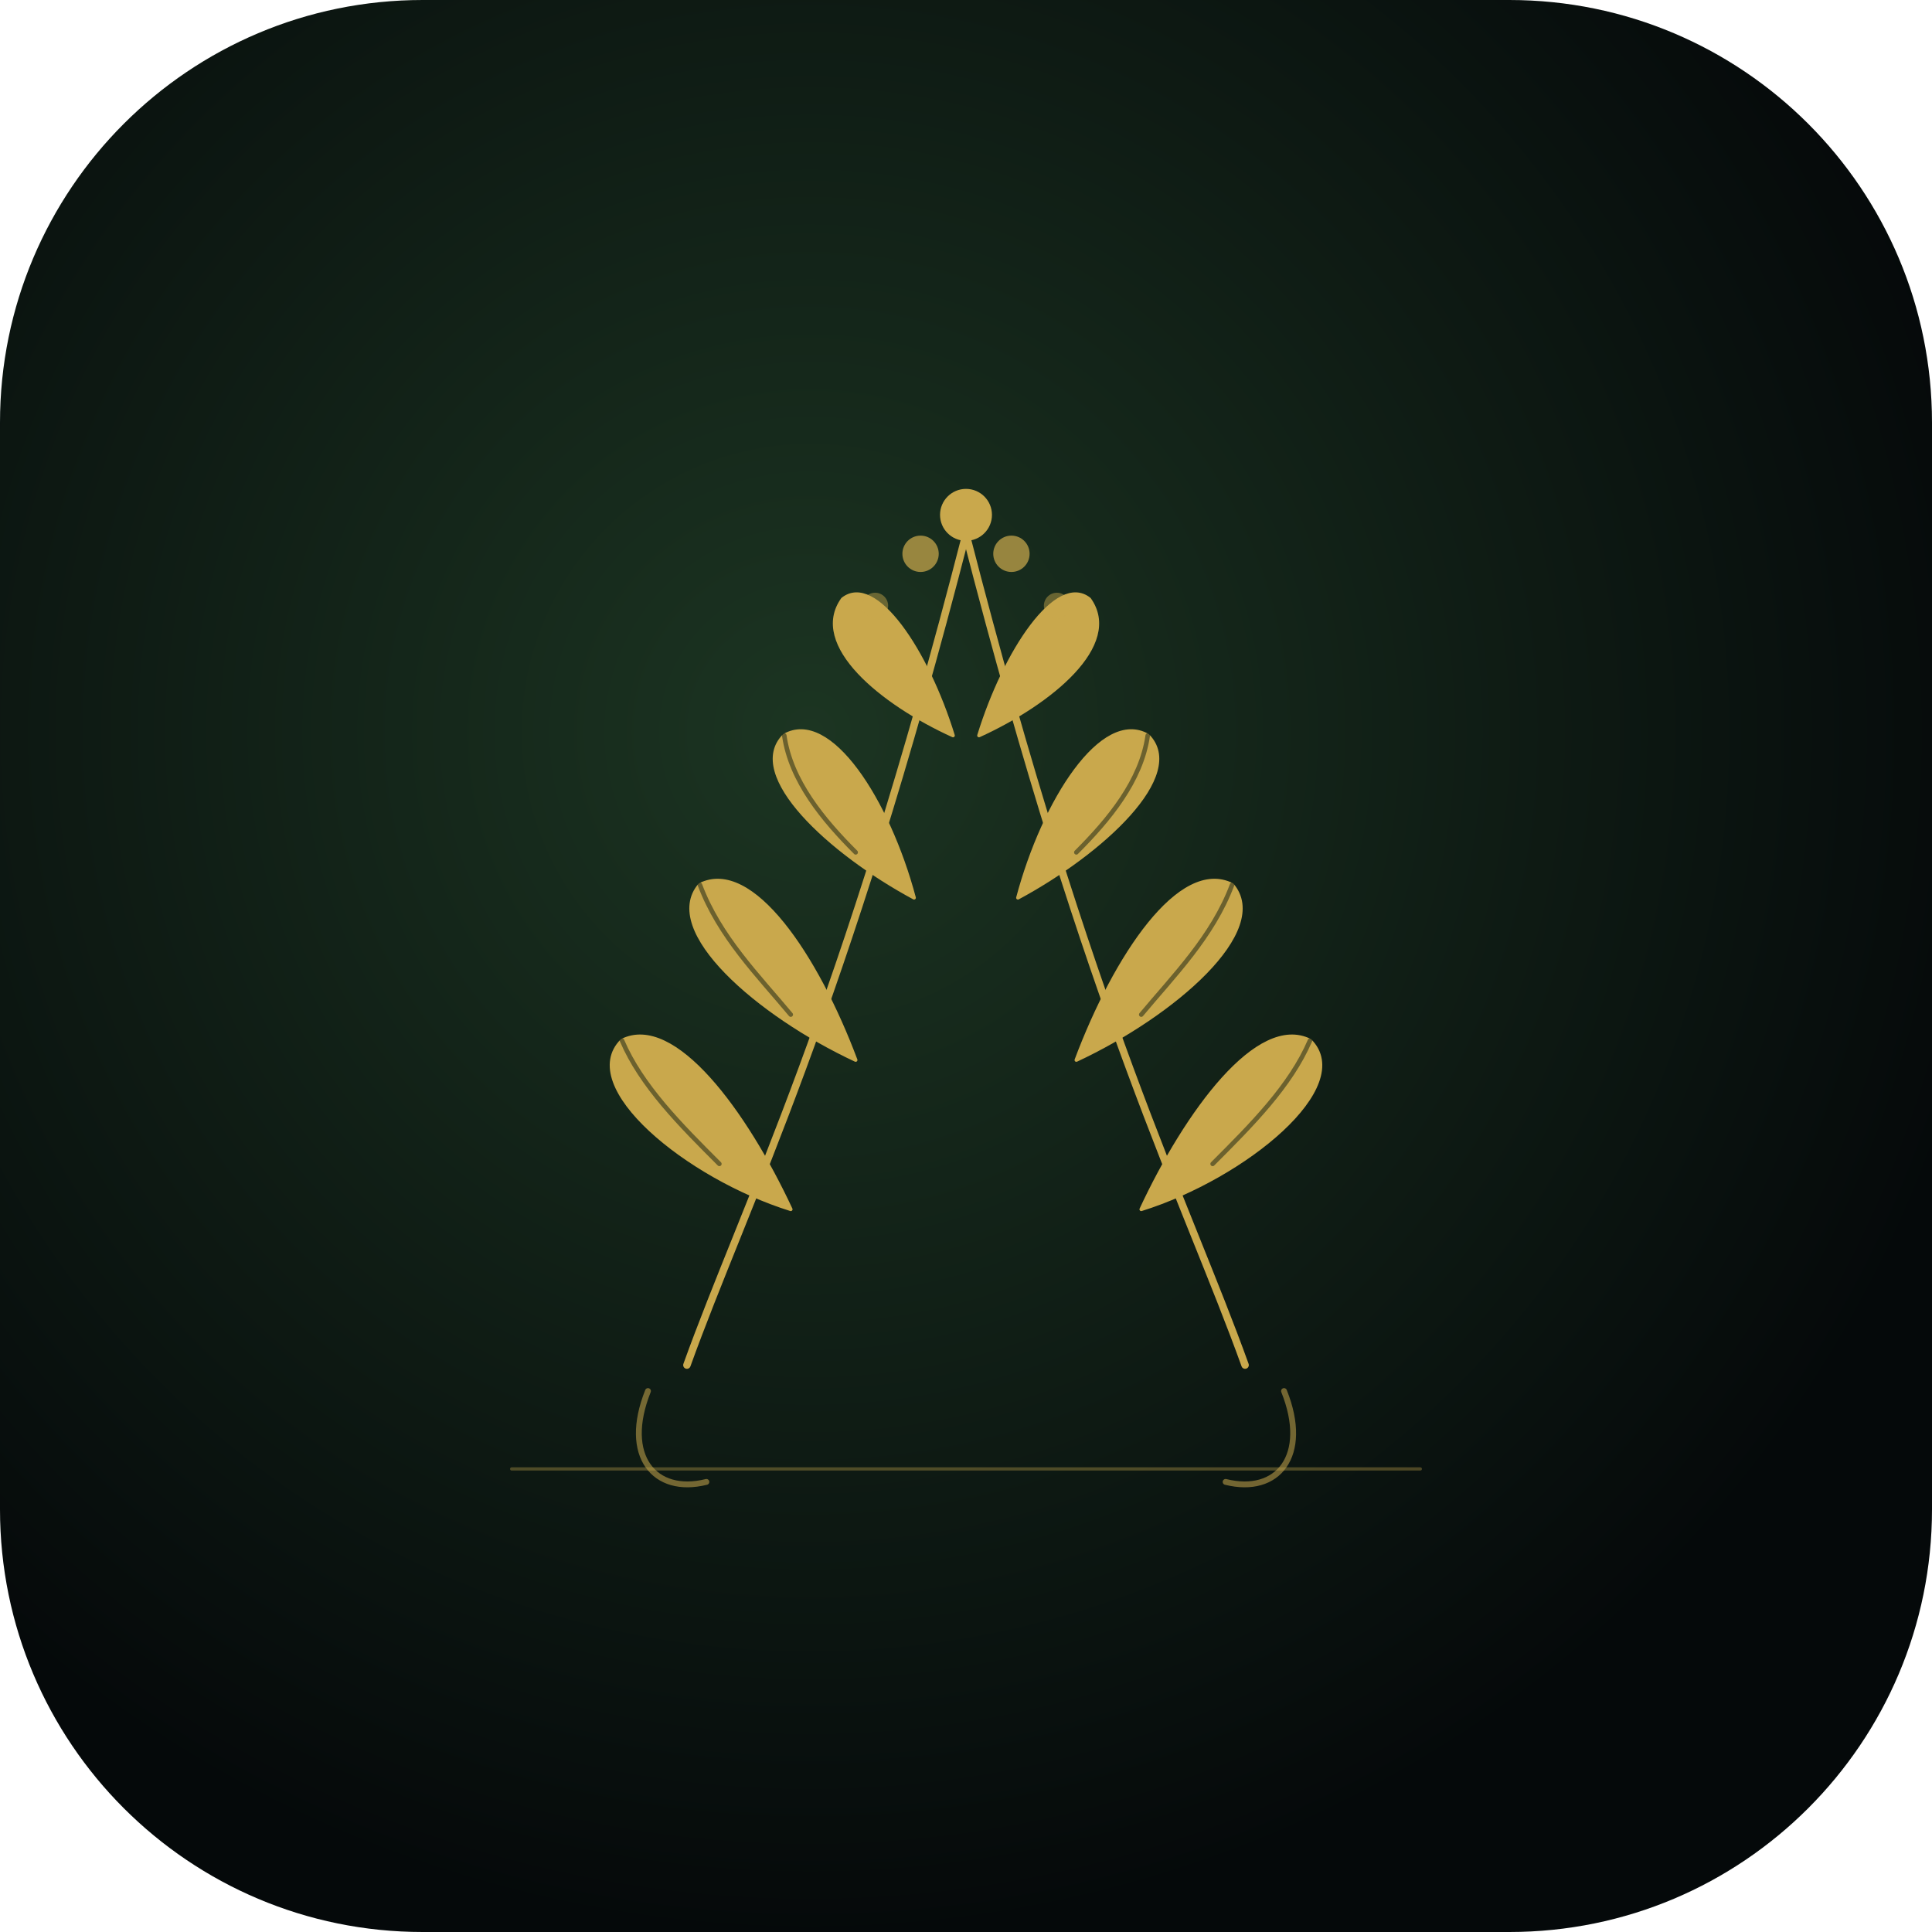
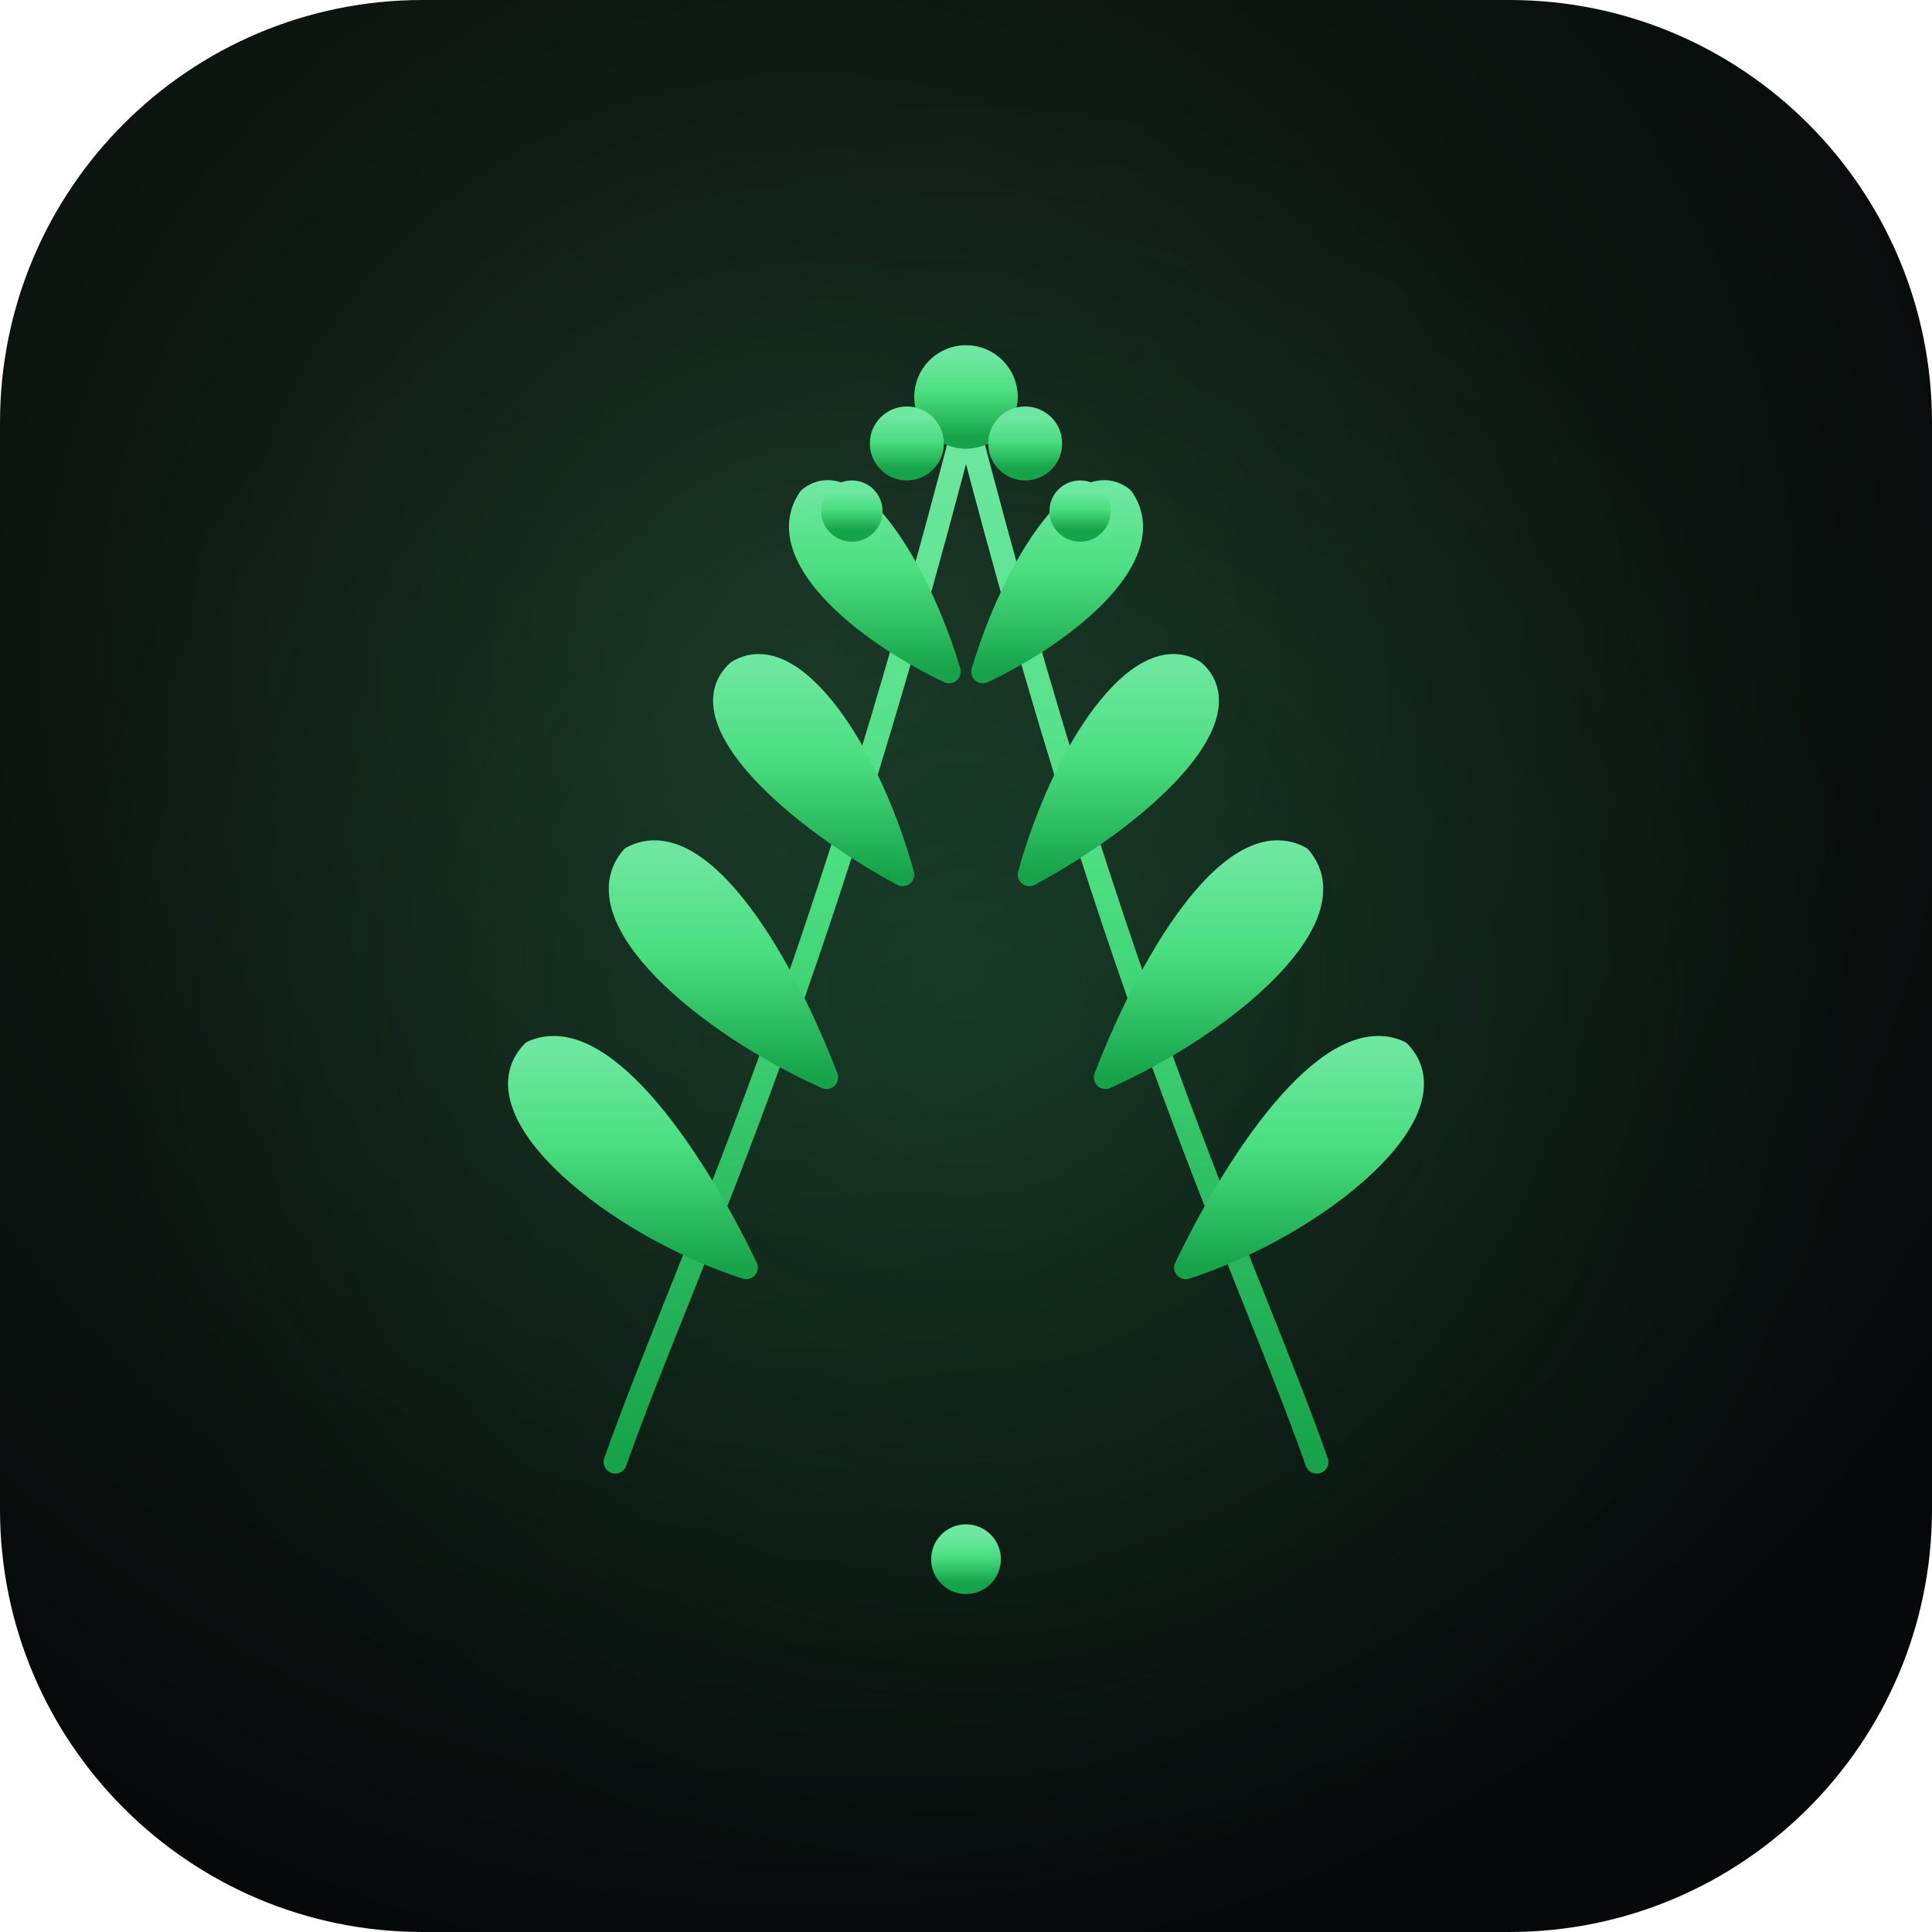
- <svg xmlns="http://www.w3.org/2000/svg" viewBox="0 0 512 512" width="512" height="512">
+ <svg xmlns="http://www.w3.org/2000/svg" width="512" height="512" viewBox="0 0 512 512">
  <defs>
-     <radialGradient id="bg" cx="42%" cy="38%" r="62%">
-       <stop offset="0%" stop-color="#1c3522" />
-       <stop offset="100%" stop-color="#05090a" />
+     <radialGradient id="bg" cx="42%" cy="34%" r="70%">
+       <stop offset="0%" stop-color="#182a1f" />
+       <stop offset="55%" stop-color="#0d1611" />
+       <stop offset="100%" stop-color="#06080a" />
    </radialGradient>
+     <radialGradient id="glow" cx="50%" cy="51.172%" r="46%">
+       <stop offset="0%" stop-color="#2fbf71" stop-opacity="0.16" />
+       <stop offset="100%" stop-color="#2fbf71" stop-opacity="0" />
+     </radialGradient>
+     <linearGradient id="leaf" x1="0" y1="0" x2="0" y2="1">
+       <stop offset="0%" stop-color="#6ee7a0" />
+       <stop offset="45%" stop-color="#4ade80" />
+       <stop offset="100%" stop-color="#16a34a" />
+     </linearGradient>
  </defs>
  <rect width="512" height="512" rx="112" fill="url(#bg)" />
-   <g transform="translate(256,262) scale(1.72) translate(-200,-222)">
-     <g fill="#c9a84c" stroke="#c9a84c" stroke-linecap="round" stroke-linejoin="round">
-       <path d="M 157 280 C 166 255 181 226 200 152" fill="none" stroke-width="1.15" />
-       <path d="M 173 256 C 157 251 140 237 147 230 C 155 226 166 241 173 256 Z" stroke-width="0.55" />
-       <path d="M 162 249 C 156 243 150 237 147 230" fill="none" stroke="#0d1a10" stroke-width="0.7" opacity="0.5" />
-       <path d="M 183 233 C 168 226 153 213 159 206 C 167 202 177 217 183 233 Z" stroke-width="0.55" />
-       <path d="M 173 226 C 168 220 162 214 159 206" fill="none" stroke="#0d1a10" stroke-width="0.7" opacity="0.5" />
-       <path d="M 192 208 C 179 201 166 189 172 183 C 179 179 188 193 192 208 Z" stroke-width="0.55" />
-       <path d="M 183 201 C 178 196 173 190 172 183" fill="none" stroke="#0d1a10" stroke-width="0.7" opacity="0.5" />
-       <path d="M 198 183 C 187 178 176 169 181 162 C 186 158 194 170 198 183 Z" stroke-width="0.55" />
-       <path d="M 243 280 C 234 255 219 226 200 152" fill="none" stroke-width="1.15" />
-       <path d="M 227 256 C 243 251 260 237 253 230 C 245 226 234 241 227 256 Z" stroke-width="0.55" />
-       <path d="M 238 249 C 244 243 250 237 253 230" fill="none" stroke="#0d1a10" stroke-width="0.7" opacity="0.5" />
-       <path d="M 217 233 C 232 226 247 213 241 206 C 233 202 223 217 217 233 Z" stroke-width="0.55" />
-       <path d="M 227 226 C 232 220 238 214 241 206" fill="none" stroke="#0d1a10" stroke-width="0.7" opacity="0.5" />
-       <path d="M 208 208 C 221 201 234 189 228 183 C 221 179 212 193 208 208 Z" stroke-width="0.55" />
-       <path d="M 217 201 C 222 196 227 190 228 183" fill="none" stroke="#0d1a10" stroke-width="0.7" opacity="0.5" />
-       <path d="M 202 183 C 213 178 224 169 219 162 C 214 158 206 170 202 183 Z" stroke-width="0.55" />
-       <circle cx="200" cy="149" r="4" stroke="none" />
-       <circle cx="193" cy="155" r="2.8" stroke="none" opacity="0.72" />
-       <circle cx="207" cy="155" r="2.8" stroke="none" opacity="0.72" />
-       <circle cx="186" cy="163" r="2" stroke="none" opacity="0.45" />
-       <circle cx="214" cy="163" r="2" stroke="none" opacity="0.45" />
-       <path d="M 151 284 C 147 294 152 300 160 298" fill="none" stroke-width="0.9" opacity="0.55" />
-       <path d="M 249 284 C 253 294 248 300 240 298" fill="none" stroke-width="0.9" opacity="0.55" />
-       <line x1="130" y1="296" x2="270" y2="296" stroke-width="0.5" opacity="0.35" />
-     </g>
+   <rect width="512" height="512" rx="112" fill="url(#glow)" />
+   <g transform="translate(256 262) scale(11.2) translate(-16 -15.9)" fill="url(#leaf)" stroke="url(#leaf)" stroke-linecap="round" stroke-linejoin="round" stroke-width="0.55">
+     <path d="M7.7 27.1C9.4 22.3 12.3 16.7 16 2.4" fill="none" />
+     <path d="M24.3 27.1C22.6 22.3 19.7 16.7 16 2.4" fill="none" />
+     <path d="M10.8 22.5C7.7 21.5 4.4 18.8 5.75 17.4C7.3 16.7 9.4 19.6 10.8 22.5Z" />
+     <path d="M12.7 18C9.8 16.7 6.9 14.2 8.1 12.8C9.6 12 11.5 14.9 12.7 18Z" />
+     <path d="M14.5 13.2C11.9 11.8 9.4 9.5 10.6 8.4C11.9 7.6 13.7 10.3 14.5 13.2Z" />
+     <path d="M15.6 8.4C13.5 7.4 11.4 5.6 12.3 4.3C13.3 3.5 14.85 5.9 15.6 8.4Z" />
+     <path d="M21.2 22.5C24.3 21.5 27.6 18.8 26.25 17.4C24.7 16.7 22.6 19.6 21.2 22.5Z" />
+     <path d="M19.3 18C22.2 16.7 25.1 14.2 23.9 12.8C22.4 12 20.5 14.9 19.3 18Z" />
+     <path d="M17.5 13.2C20.1 11.8 22.6 9.5 21.4 8.4C20.1 7.6 18.3 10.3 17.5 13.2Z" />
+     <path d="M16.4 8.4C18.5 7.4 20.6 5.6 19.7 4.3C18.7 3.5 17.15 5.9 16.4 8.4Z" />
+     <circle cx="16" cy="1.9" r="0.95" />
+     <circle cx="14.6" cy="3" r="0.6" />
+     <circle cx="17.4" cy="3" r="0.6" />
+     <circle cx="13.3" cy="4.6" r="0.45" />
+     <circle cx="18.7" cy="4.6" r="0.45" />
+     <circle cx="16" cy="29.4" r="0.55" />
  </g>
</svg>
